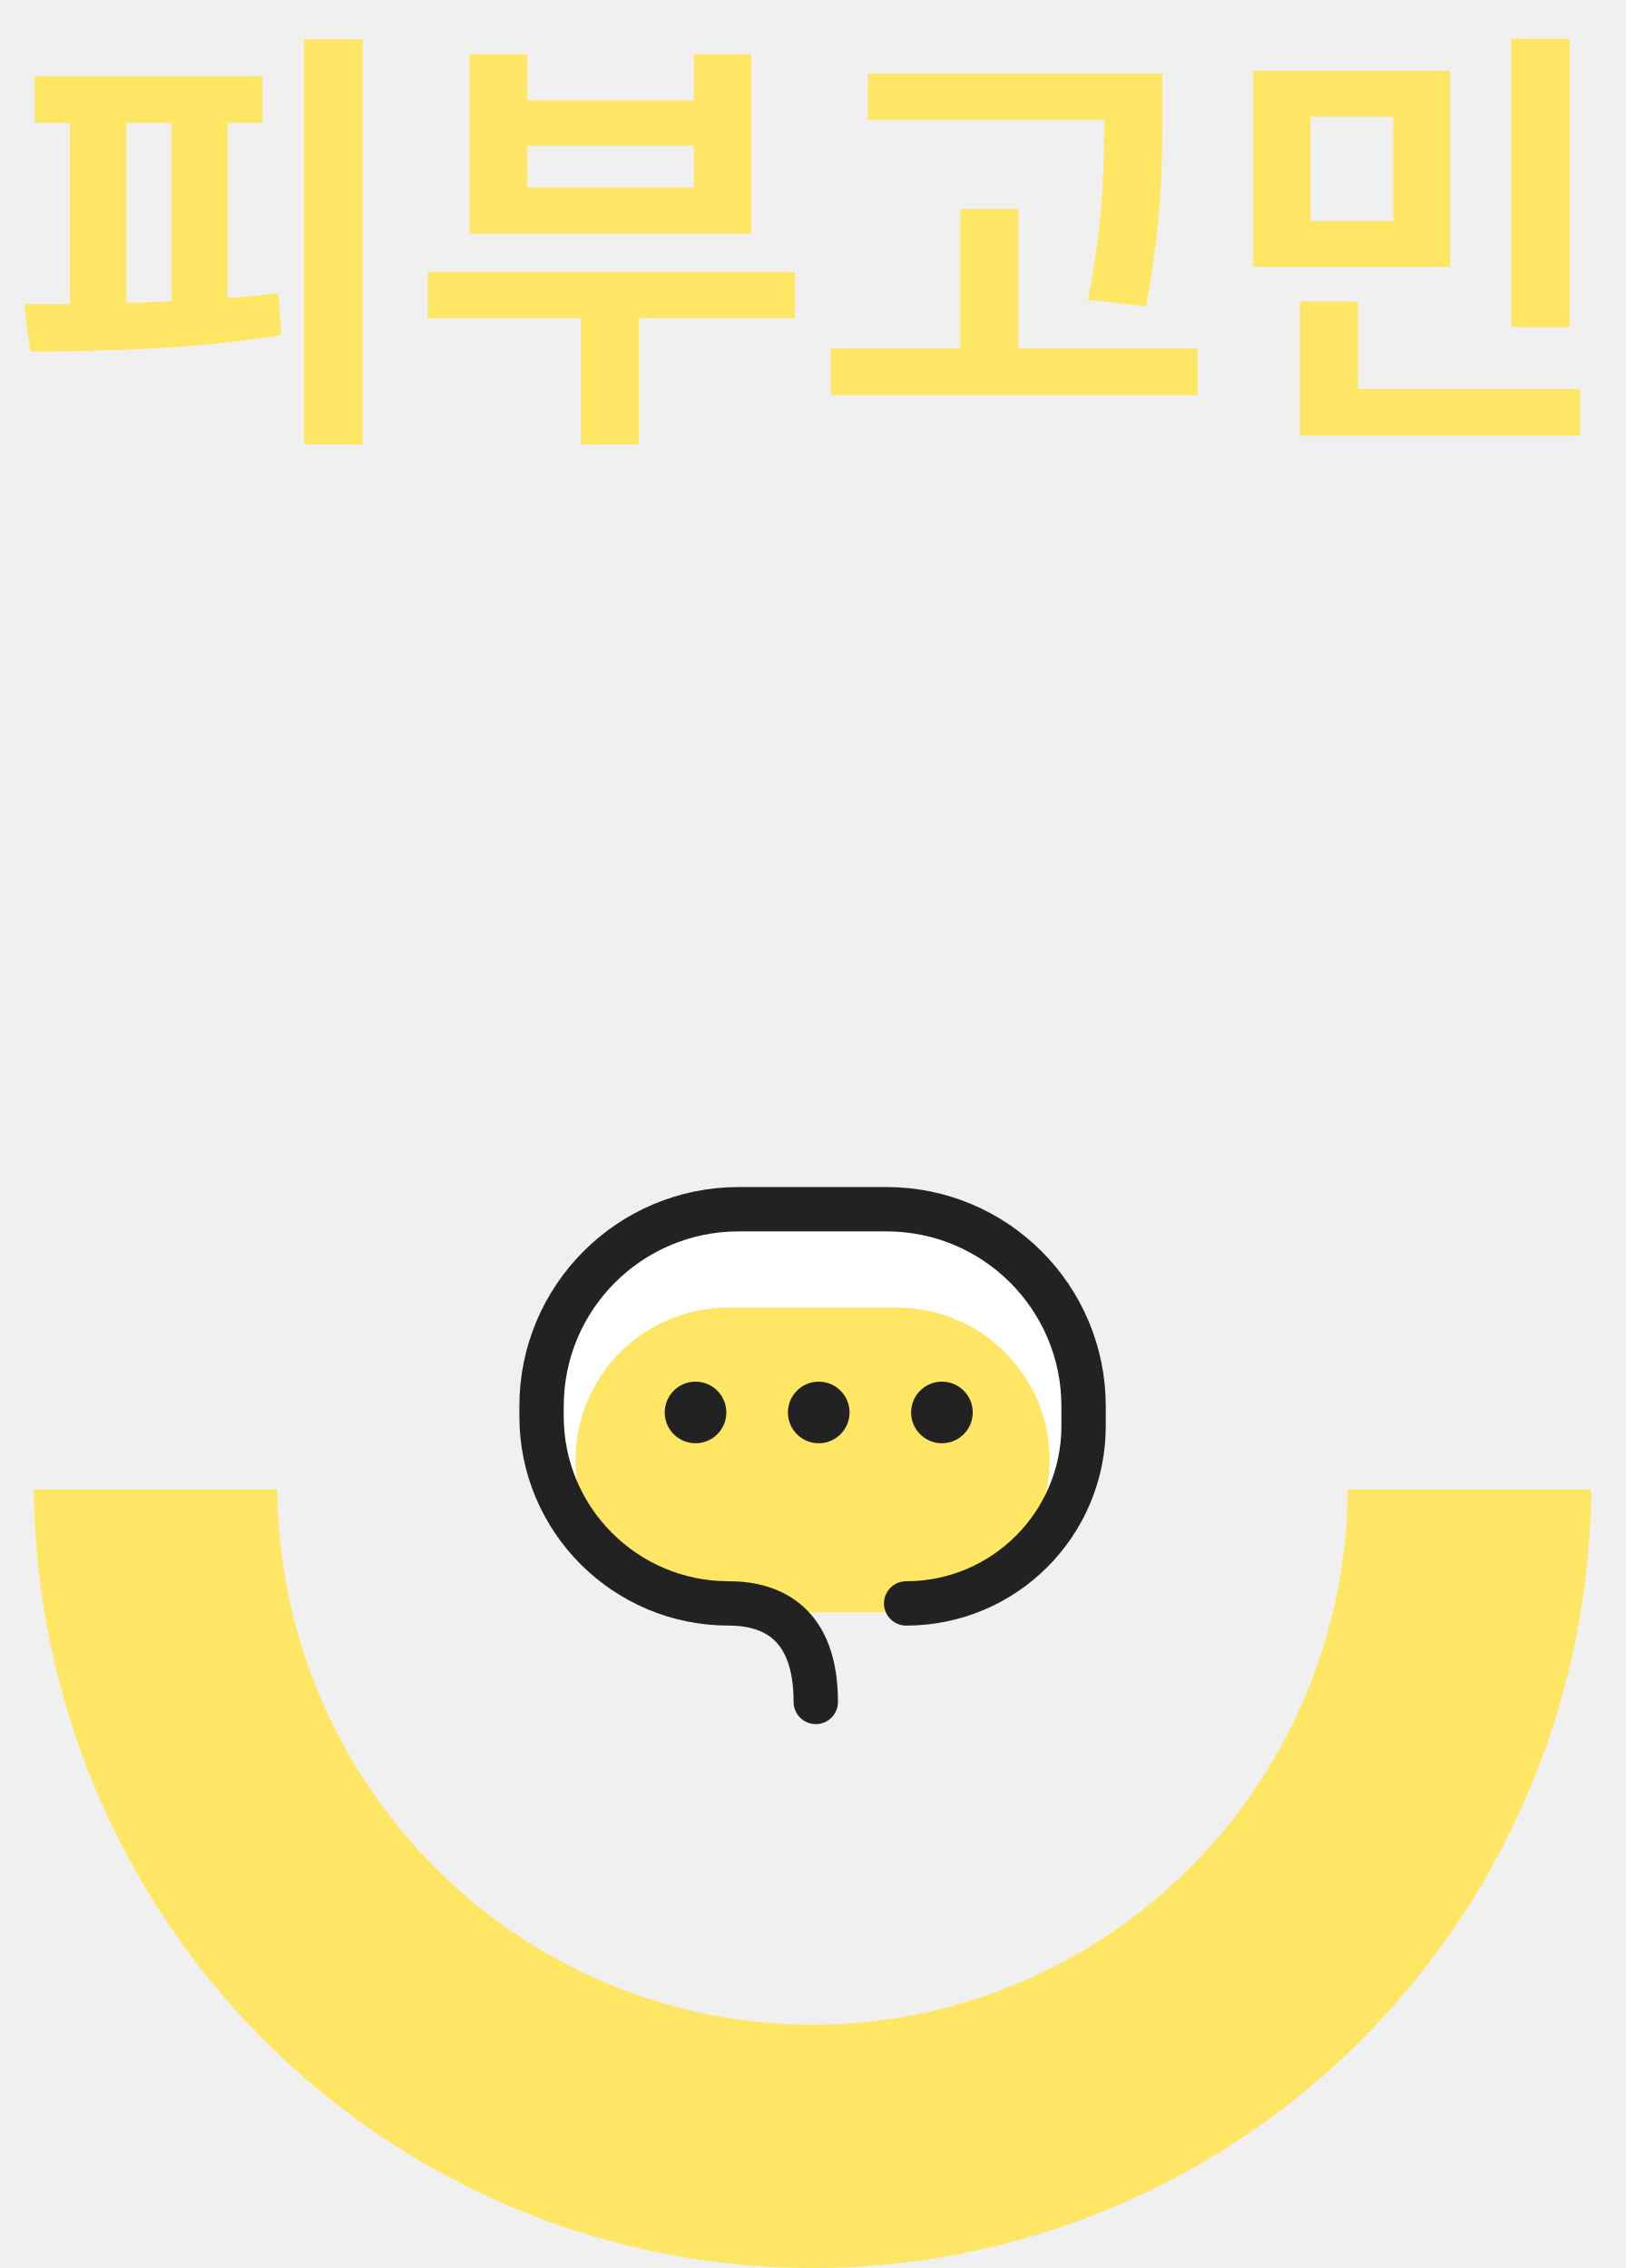
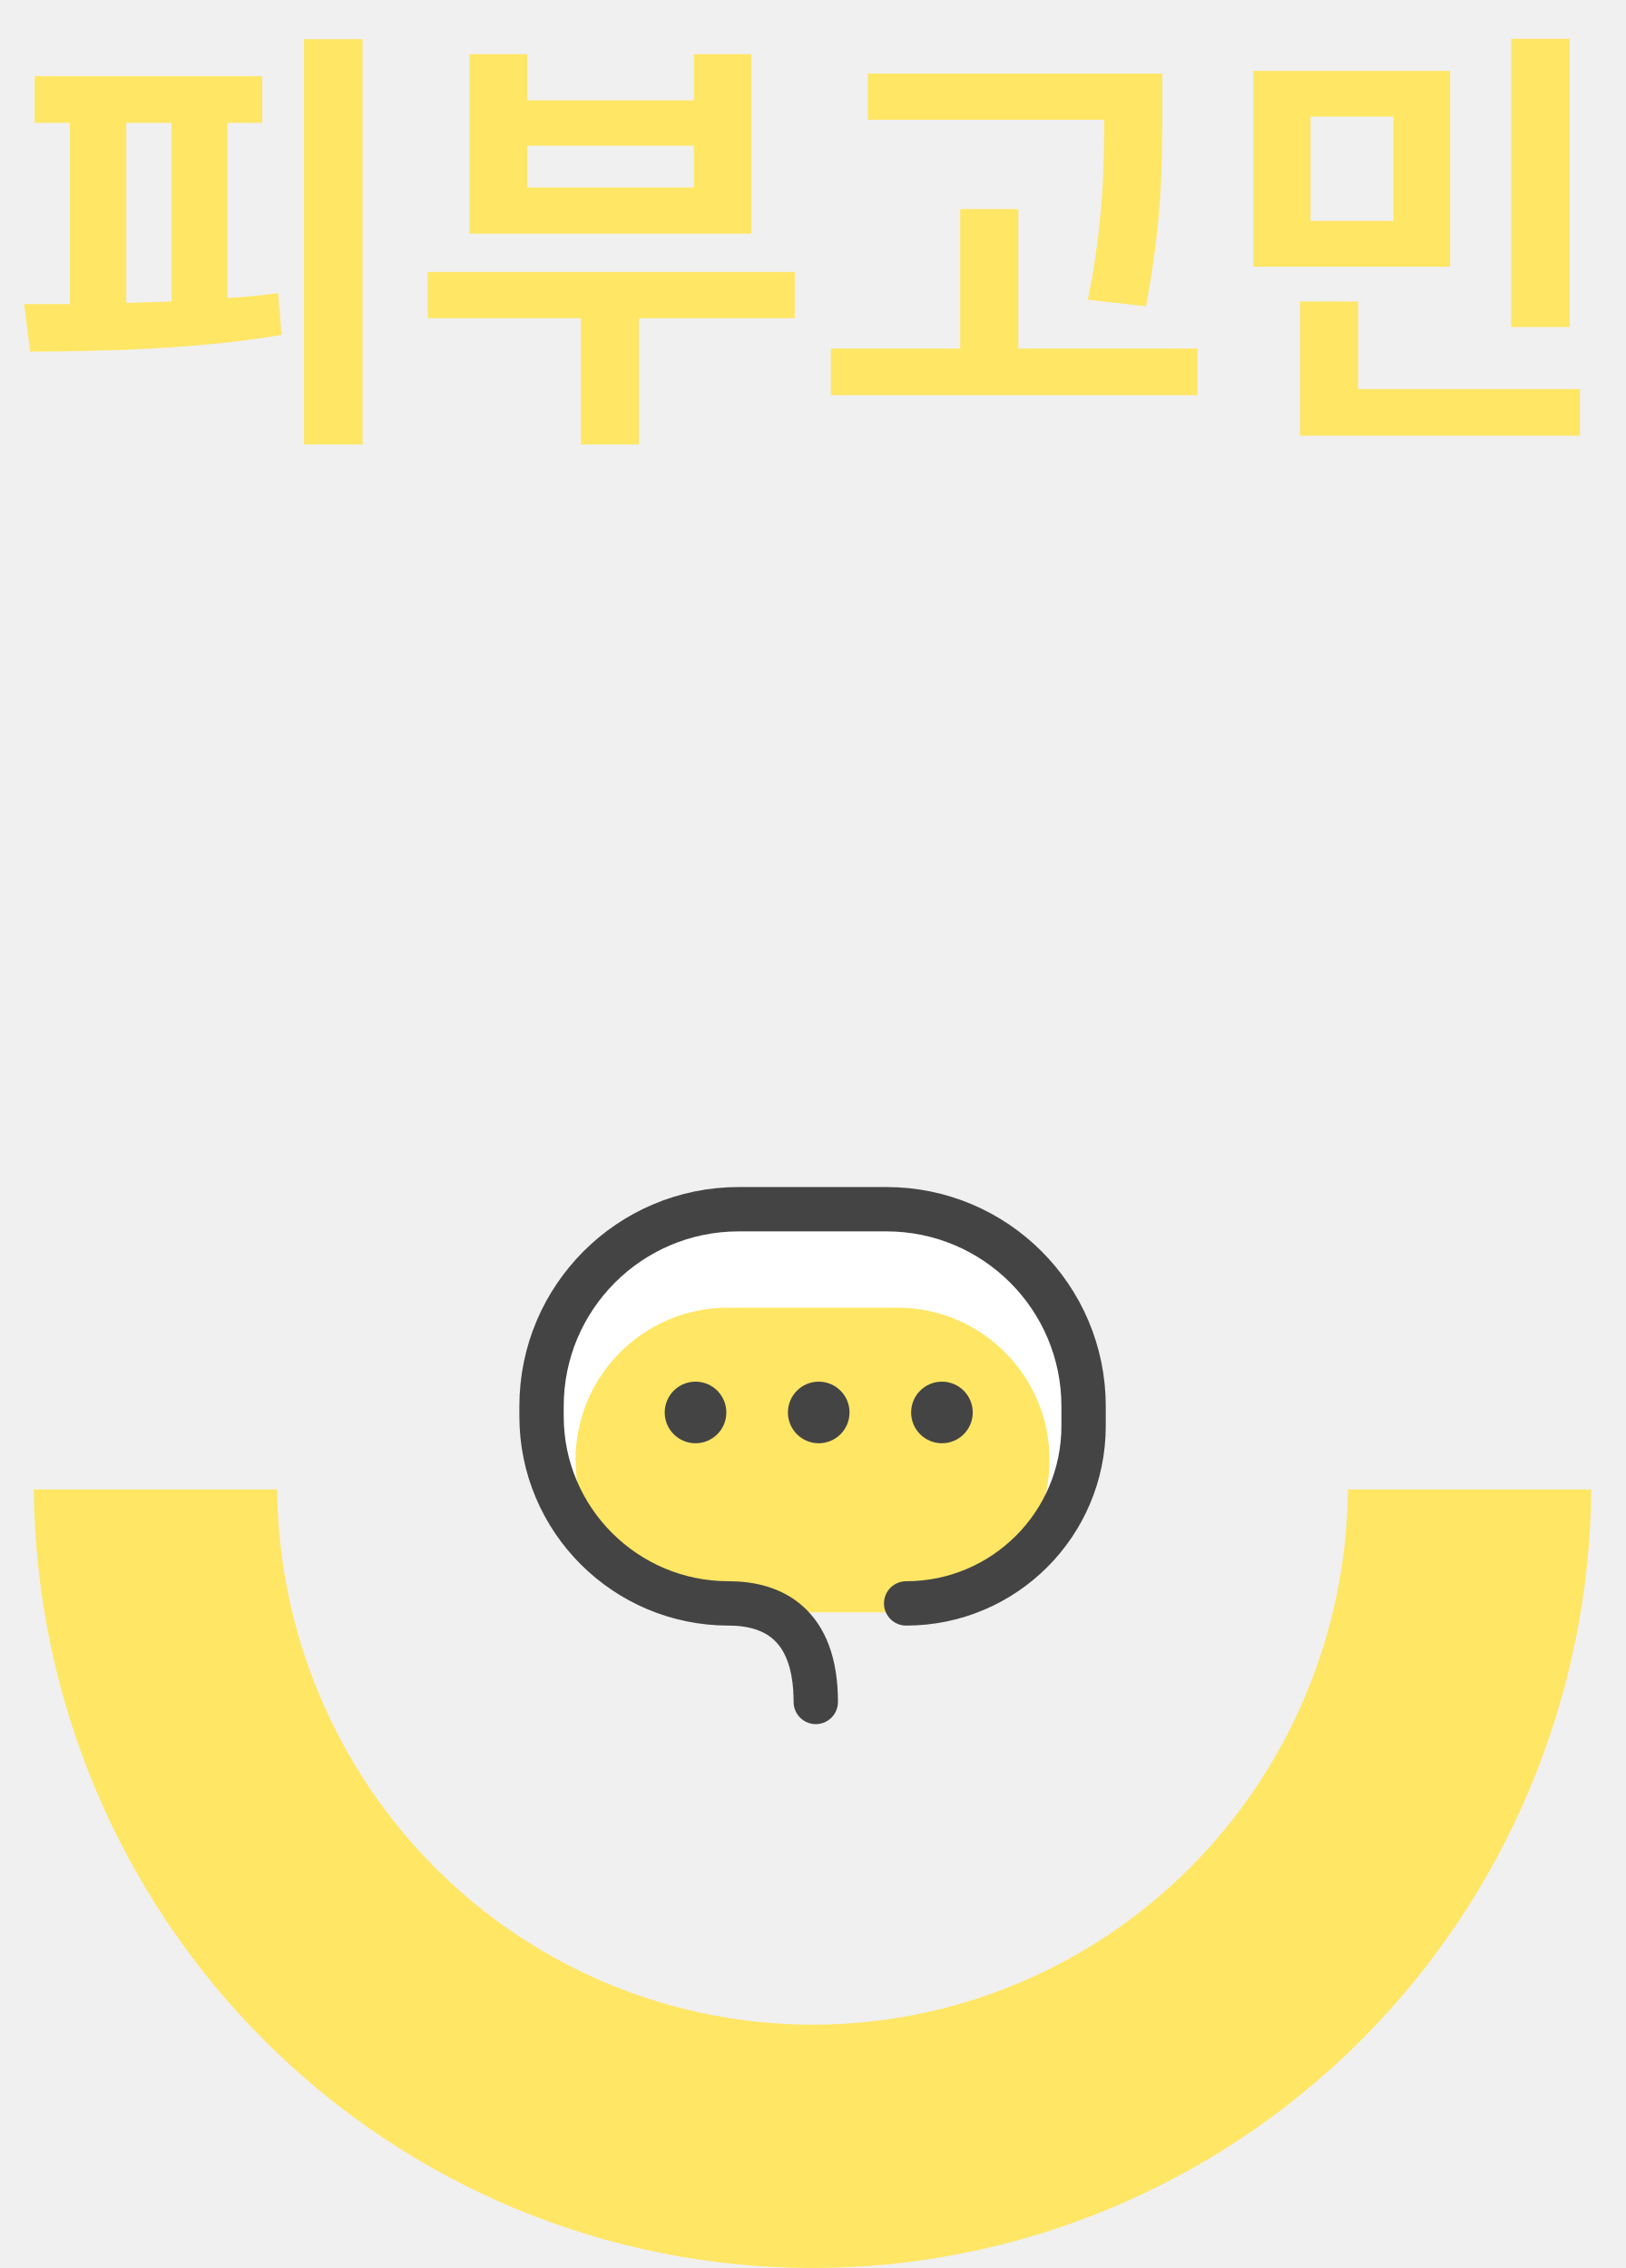
<svg xmlns="http://www.w3.org/2000/svg" width="48" height="67" viewBox="0 0 48 67" fill="none">
  <path fill-rule="evenodd" clip-rule="evenodd" d="M8.187 44C8.222 48.206 9.904 52.227 12.865 55.189C15.827 58.15 19.829 59.812 24 59.812C28.171 59.812 32.173 58.15 35.134 55.189C38.096 52.227 39.777 48.206 39.812 44H47C46.949 50.118 44.503 55.967 40.196 60.275C35.888 64.583 30.067 67 24 67C17.933 67 12.112 64.583 7.804 60.275C3.497 55.967 1.051 50.118 1 44H8.187Z" fill="#FFE665" />
-   <g clip-path="url(#clip0_2673_24319)">
+   <g clip-path="url(#clip0_2685_24299)">
    <rect width="16" height="12" rx="6" transform="matrix(1 0 0 -1 15.9761 47.6305)" fill="white" />
    <rect width="14" height="9" rx="4.5" transform="matrix(1 0 0 -1 17 47.6305)" fill="#FFE665" />
-     <path d="M26.764 47.367V47.367C29.659 47.367 32.005 45.02 32.005 42.125V41.544C32.005 38.329 29.399 35.722 26.183 35.722H21.817C18.601 35.722 15.995 38.329 15.995 41.544V41.839C15.995 44.892 18.469 47.367 21.522 47.367V47.367C22.799 47.367 24.095 47.949 24.095 50.278" stroke="#222222" stroke-width="1.31" stroke-linecap="round" />
-     <circle cx="20.543" cy="41.726" r="0.91" fill="#222222" />
-     <circle cx="24.182" cy="41.726" r="0.91" fill="#222222" />
-     <circle cx="27.821" cy="41.726" r="0.91" fill="#222222" />
+     <path d="M26.764 47.367V47.367C29.659 47.367 32.005 45.02 32.005 42.125V41.544C32.005 38.329 29.399 35.722 26.183 35.722H21.817C18.601 35.722 15.995 38.329 15.995 41.544V41.839C15.995 44.892 18.469 47.367 21.522 47.367V47.367C22.799 47.367 24.095 47.949 24.095 50.278" stroke="#444444" stroke-width="1.31" stroke-linecap="round" />
+     <circle cx="20.543" cy="41.726" r="0.91" fill="#444444" />
+     <circle cx="24.182" cy="41.726" r="0.91" fill="#444444" />
+     <circle cx="27.821" cy="41.726" r="0.91" fill="#444444" />
  </g>
  <path d="M3.729 3.628H5.068V8.906C4.613 8.919 4.171 8.945 3.729 8.945V3.628ZM6.719 3.628H7.746V2.25H1.025V3.628H2.065V8.984C1.597 8.984 1.142 8.984 0.713 8.984L0.895 10.388C3.04 10.375 5.796 10.323 8.318 9.894L8.214 8.659C7.72 8.724 7.226 8.776 6.719 8.802V3.628ZM8.981 1.158V13.131H10.71V1.158H8.981ZM20.497 5.539H15.57V4.304H20.497V5.539ZM22.188 1.6H20.497V2.965H15.57V1.6H13.867V6.904H22.188V1.6ZM23.474 8.035H12.633V9.4H17.157V13.131H18.872V9.4H23.474V8.035ZM33.847 9.049C34.328 6.501 34.328 4.811 34.328 3.316V2.172H25.631V3.537H32.612C32.612 4.928 32.587 6.592 32.132 8.854L33.847 9.049ZM30.078 10.297V6.176H28.361V10.297H24.54V11.675H35.368V10.297H30.078ZM46.365 1.145H44.636V9.66H46.365V1.145ZM41.153 6.527H38.709V3.446H41.153V6.527ZM42.83 2.094H37.019V7.879H42.83V2.094ZM40.112 11.493V8.906H38.397V12.871H46.664V11.493H40.112Z" fill="#FFE665" />
  <defs>
-     <clipPath id="clip0_2673_24319">
+     <clipPath id="clip0_2685_24299">
      <rect width="17.466" height="17.466" fill="white" transform="translate(15.2668 34.2668)" />
    </clipPath>
  </defs>
</svg>
